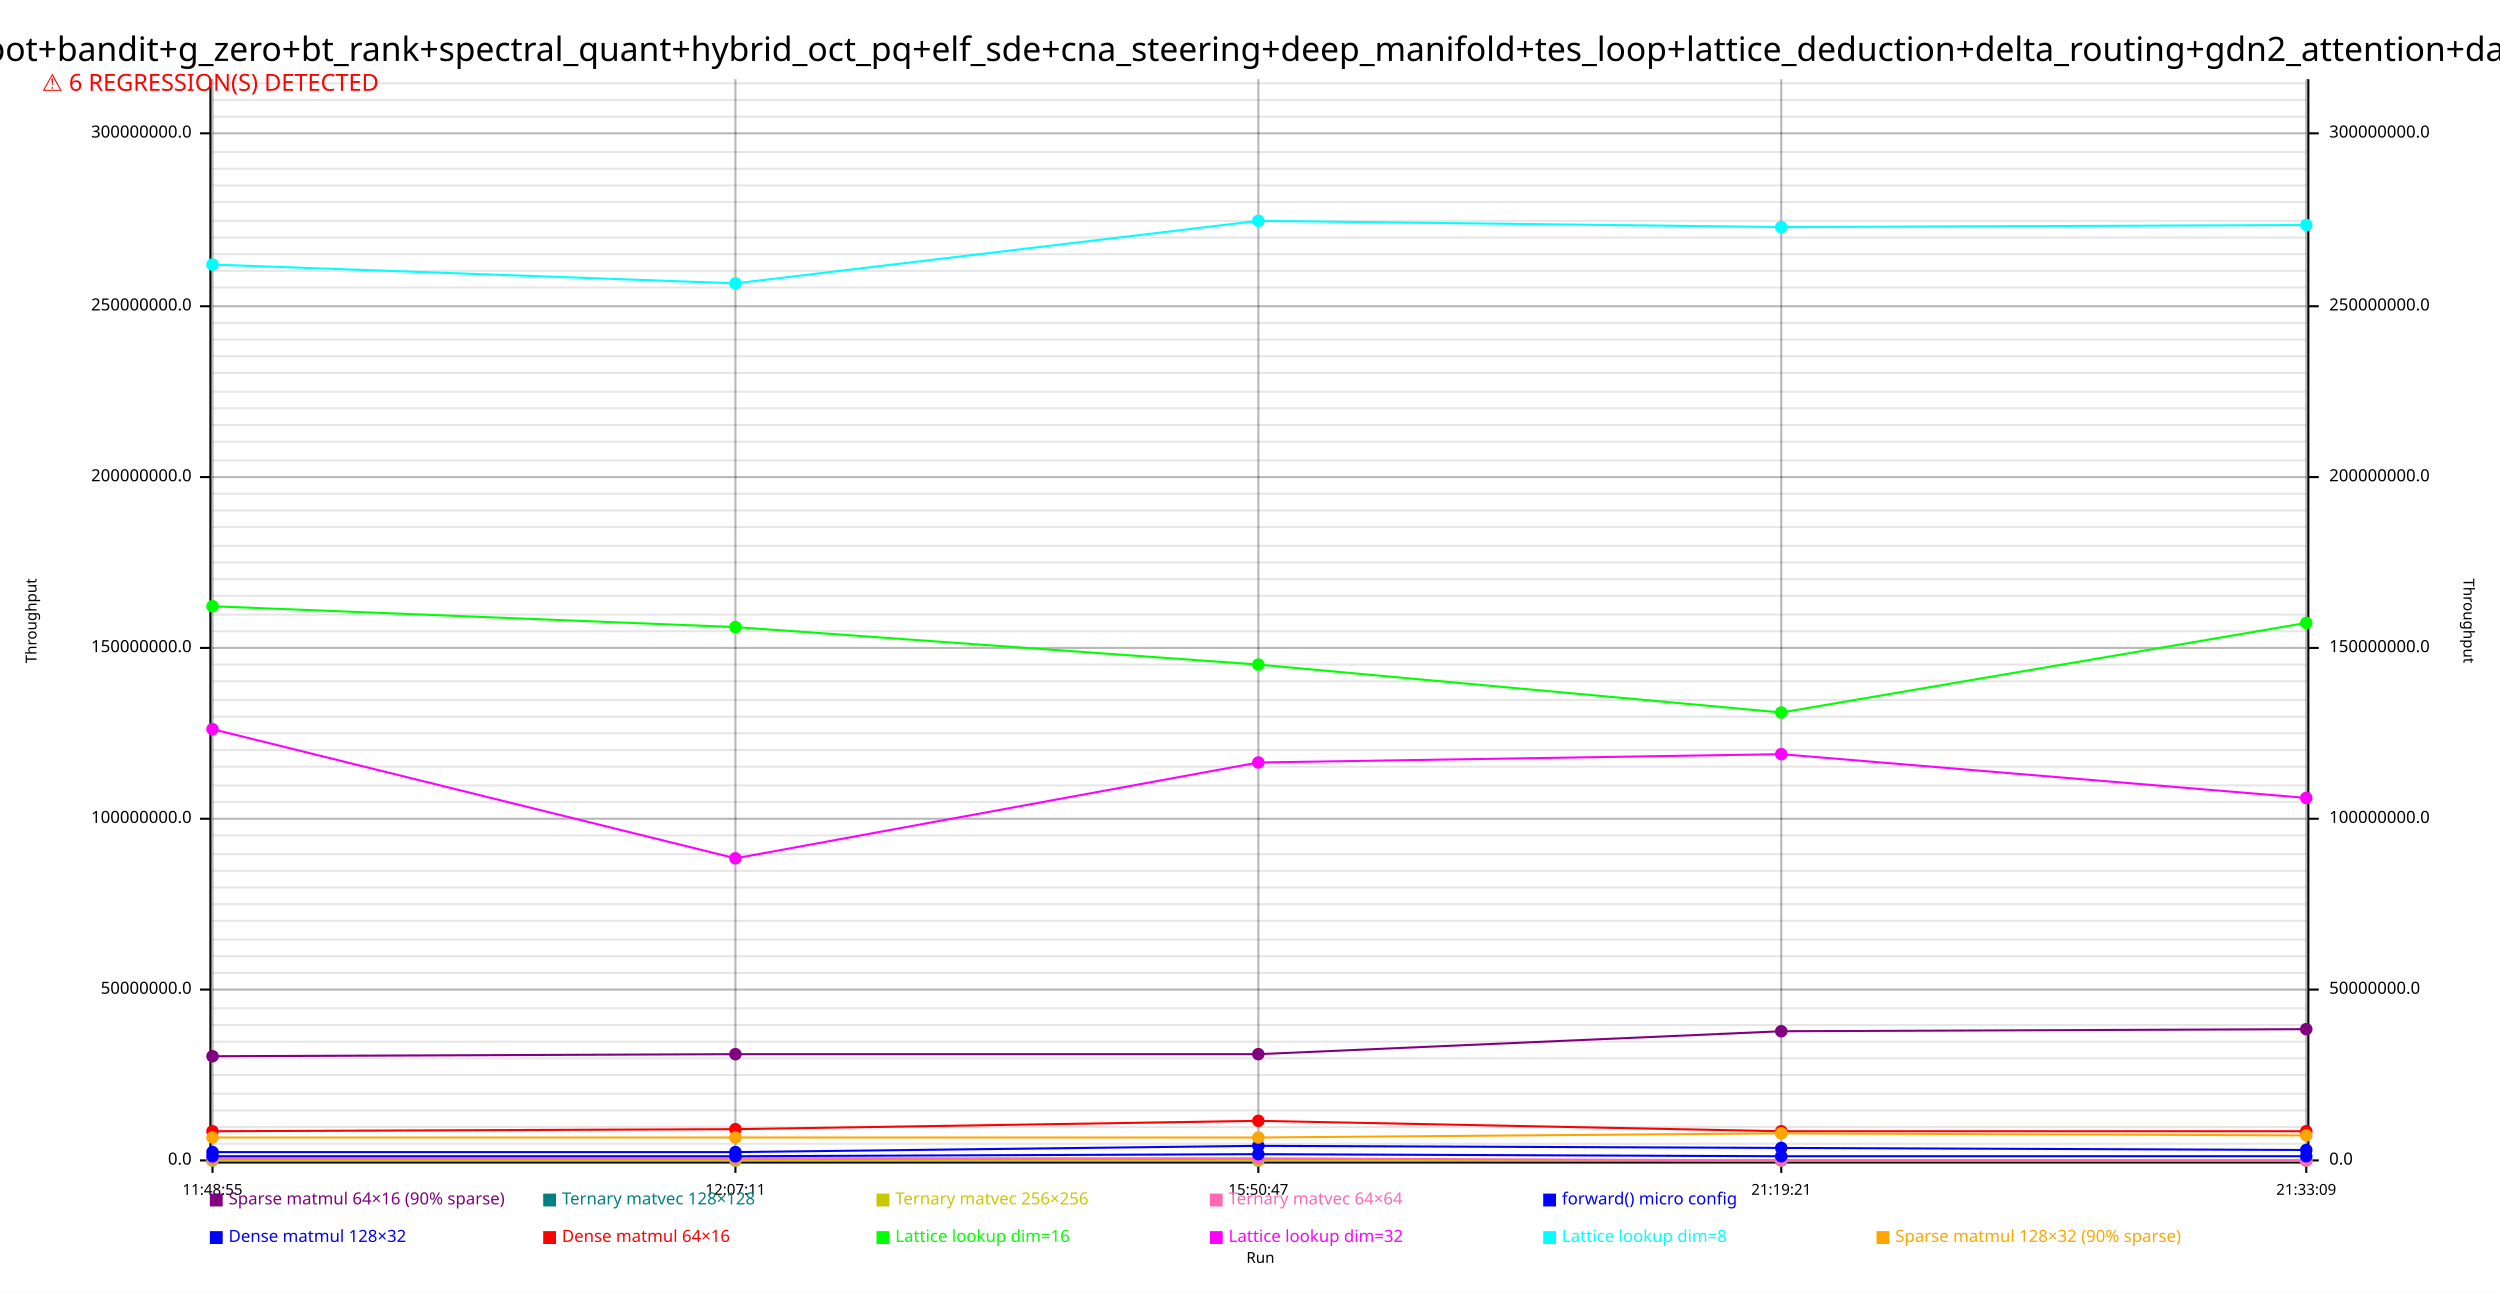
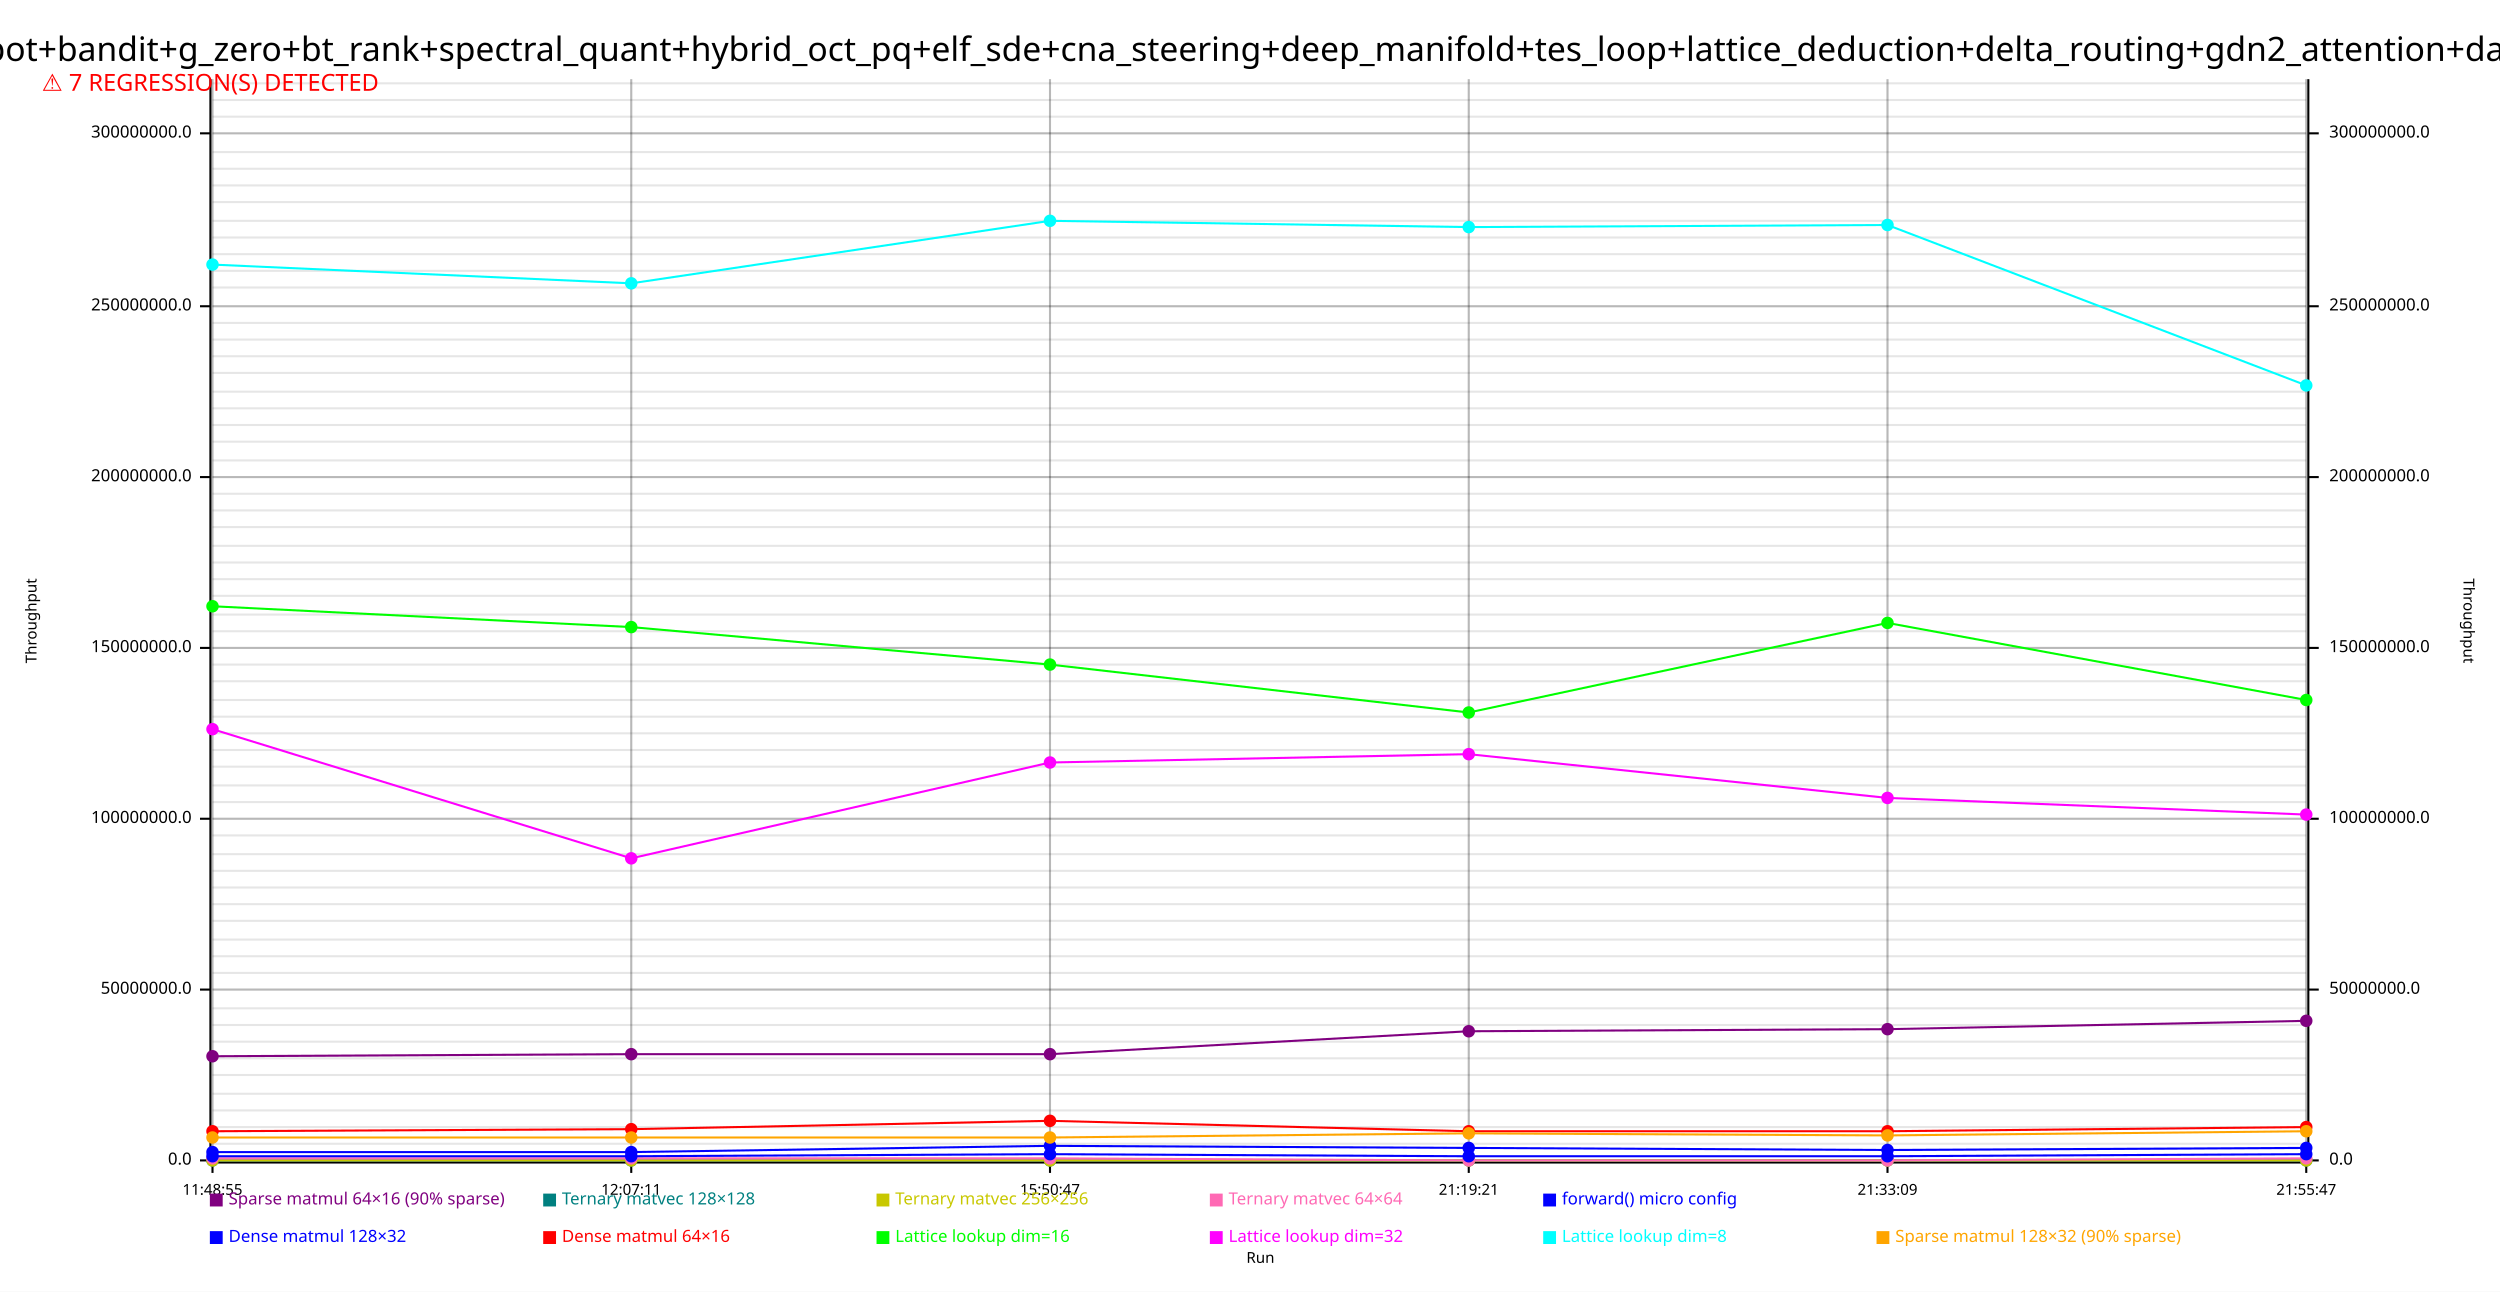
<svg xmlns="http://www.w3.org/2000/svg" width="1200" height="620" viewBox="0 0 1200 620">
  <rect x="0" y="0" width="1200" height="620" opacity="1" fill="#FFFFFF" stroke="none" />
  <text x="600" y="17" dy="0.76em" text-anchor="middle" font-family="sans-serif" font-size="16.129" opacity="1" fill="#000000">
SIMD — Time Series [sparse_mlp+domain_latent+ppot+bandit+g_zero+bt_rank+spectral_quant+hybrid_oct_pq+elf_sde+cna_steering+deep_manifold+tes_loop+lattice_deduction+delta_routing+gdn2_attention+dash_attn+dreamer+lt2_looped+plasma_path+tf_loop]
</text>
  <line opacity="0.1" stroke="#000000" stroke-width="1" x1="102" y1="557" x2="102" y2="38" />
-   <line opacity="0.1" stroke="#000000" stroke-width="1" x1="353" y1="557" x2="353" y2="38" />
-   <line opacity="0.1" stroke="#000000" stroke-width="1" x1="604" y1="557" x2="604" y2="38" />
-   <line opacity="0.1" stroke="#000000" stroke-width="1" x1="855" y1="557" x2="855" y2="38" />
+   <line opacity="0.1" stroke="#000000" stroke-width="1" x1="303" y1="557" x2="303" y2="38" />
+   <line opacity="0.1" stroke="#000000" stroke-width="1" x1="504" y1="557" x2="504" y2="38" />
+   <line opacity="0.1" stroke="#000000" stroke-width="1" x1="705" y1="557" x2="705" y2="38" />
+   <line opacity="0.1" stroke="#000000" stroke-width="1" x1="906" y1="557" x2="906" y2="38" />
  <line opacity="0.1" stroke="#000000" stroke-width="1" x1="1107" y1="557" x2="1107" y2="38" />
  <line opacity="0.1" stroke="#000000" stroke-width="1" x1="102" y1="557" x2="1107" y2="557" />
  <line opacity="0.1" stroke="#000000" stroke-width="1" x1="102" y1="549" x2="1107" y2="549" />
  <line opacity="0.1" stroke="#000000" stroke-width="1" x1="102" y1="541" x2="1107" y2="541" />
  <line opacity="0.1" stroke="#000000" stroke-width="1" x1="102" y1="533" x2="1107" y2="533" />
  <line opacity="0.1" stroke="#000000" stroke-width="1" x1="102" y1="525" x2="1107" y2="525" />
  <line opacity="0.1" stroke="#000000" stroke-width="1" x1="102" y1="516" x2="1107" y2="516" />
  <line opacity="0.1" stroke="#000000" stroke-width="1" x1="102" y1="508" x2="1107" y2="508" />
  <line opacity="0.1" stroke="#000000" stroke-width="1" x1="102" y1="500" x2="1107" y2="500" />
  <line opacity="0.1" stroke="#000000" stroke-width="1" x1="102" y1="492" x2="1107" y2="492" />
  <line opacity="0.1" stroke="#000000" stroke-width="1" x1="102" y1="484" x2="1107" y2="484" />
  <line opacity="0.1" stroke="#000000" stroke-width="1" x1="102" y1="475" x2="1107" y2="475" />
  <line opacity="0.1" stroke="#000000" stroke-width="1" x1="102" y1="467" x2="1107" y2="467" />
  <line opacity="0.1" stroke="#000000" stroke-width="1" x1="102" y1="459" x2="1107" y2="459" />
  <line opacity="0.1" stroke="#000000" stroke-width="1" x1="102" y1="451" x2="1107" y2="451" />
  <line opacity="0.1" stroke="#000000" stroke-width="1" x1="102" y1="442" x2="1107" y2="442" />
  <line opacity="0.1" stroke="#000000" stroke-width="1" x1="102" y1="434" x2="1107" y2="434" />
  <line opacity="0.1" stroke="#000000" stroke-width="1" x1="102" y1="426" x2="1107" y2="426" />
  <line opacity="0.1" stroke="#000000" stroke-width="1" x1="102" y1="418" x2="1107" y2="418" />
  <line opacity="0.1" stroke="#000000" stroke-width="1" x1="102" y1="410" x2="1107" y2="410" />
  <line opacity="0.1" stroke="#000000" stroke-width="1" x1="102" y1="401" x2="1107" y2="401" />
  <line opacity="0.1" stroke="#000000" stroke-width="1" x1="102" y1="393" x2="1107" y2="393" />
  <line opacity="0.1" stroke="#000000" stroke-width="1" x1="102" y1="385" x2="1107" y2="385" />
  <line opacity="0.1" stroke="#000000" stroke-width="1" x1="102" y1="377" x2="1107" y2="377" />
  <line opacity="0.1" stroke="#000000" stroke-width="1" x1="102" y1="368" x2="1107" y2="368" />
  <line opacity="0.1" stroke="#000000" stroke-width="1" x1="102" y1="360" x2="1107" y2="360" />
  <line opacity="0.1" stroke="#000000" stroke-width="1" x1="102" y1="352" x2="1107" y2="352" />
  <line opacity="0.1" stroke="#000000" stroke-width="1" x1="102" y1="344" x2="1107" y2="344" />
  <line opacity="0.1" stroke="#000000" stroke-width="1" x1="102" y1="336" x2="1107" y2="336" />
  <line opacity="0.1" stroke="#000000" stroke-width="1" x1="102" y1="327" x2="1107" y2="327" />
  <line opacity="0.1" stroke="#000000" stroke-width="1" x1="102" y1="319" x2="1107" y2="319" />
  <line opacity="0.1" stroke="#000000" stroke-width="1" x1="102" y1="311" x2="1107" y2="311" />
  <line opacity="0.1" stroke="#000000" stroke-width="1" x1="102" y1="303" x2="1107" y2="303" />
  <line opacity="0.1" stroke="#000000" stroke-width="1" x1="102" y1="295" x2="1107" y2="295" />
  <line opacity="0.1" stroke="#000000" stroke-width="1" x1="102" y1="286" x2="1107" y2="286" />
  <line opacity="0.1" stroke="#000000" stroke-width="1" x1="102" y1="278" x2="1107" y2="278" />
  <line opacity="0.1" stroke="#000000" stroke-width="1" x1="102" y1="270" x2="1107" y2="270" />
  <line opacity="0.1" stroke="#000000" stroke-width="1" x1="102" y1="262" x2="1107" y2="262" />
  <line opacity="0.1" stroke="#000000" stroke-width="1" x1="102" y1="253" x2="1107" y2="253" />
  <line opacity="0.1" stroke="#000000" stroke-width="1" x1="102" y1="245" x2="1107" y2="245" />
  <line opacity="0.1" stroke="#000000" stroke-width="1" x1="102" y1="237" x2="1107" y2="237" />
  <line opacity="0.1" stroke="#000000" stroke-width="1" x1="102" y1="229" x2="1107" y2="229" />
  <line opacity="0.1" stroke="#000000" stroke-width="1" x1="102" y1="221" x2="1107" y2="221" />
  <line opacity="0.1" stroke="#000000" stroke-width="1" x1="102" y1="212" x2="1107" y2="212" />
  <line opacity="0.1" stroke="#000000" stroke-width="1" x1="102" y1="204" x2="1107" y2="204" />
  <line opacity="0.1" stroke="#000000" stroke-width="1" x1="102" y1="196" x2="1107" y2="196" />
  <line opacity="0.1" stroke="#000000" stroke-width="1" x1="102" y1="188" x2="1107" y2="188" />
  <line opacity="0.1" stroke="#000000" stroke-width="1" x1="102" y1="179" x2="1107" y2="179" />
  <line opacity="0.1" stroke="#000000" stroke-width="1" x1="102" y1="171" x2="1107" y2="171" />
  <line opacity="0.1" stroke="#000000" stroke-width="1" x1="102" y1="163" x2="1107" y2="163" />
  <line opacity="0.1" stroke="#000000" stroke-width="1" x1="102" y1="155" x2="1107" y2="155" />
  <line opacity="0.1" stroke="#000000" stroke-width="1" x1="102" y1="147" x2="1107" y2="147" />
  <line opacity="0.1" stroke="#000000" stroke-width="1" x1="102" y1="138" x2="1107" y2="138" />
  <line opacity="0.1" stroke="#000000" stroke-width="1" x1="102" y1="130" x2="1107" y2="130" />
  <line opacity="0.1" stroke="#000000" stroke-width="1" x1="102" y1="122" x2="1107" y2="122" />
  <line opacity="0.1" stroke="#000000" stroke-width="1" x1="102" y1="114" x2="1107" y2="114" />
  <line opacity="0.1" stroke="#000000" stroke-width="1" x1="102" y1="106" x2="1107" y2="106" />
  <line opacity="0.1" stroke="#000000" stroke-width="1" x1="102" y1="97" x2="1107" y2="97" />
  <line opacity="0.1" stroke="#000000" stroke-width="1" x1="102" y1="89" x2="1107" y2="89" />
  <line opacity="0.1" stroke="#000000" stroke-width="1" x1="102" y1="81" x2="1107" y2="81" />
  <line opacity="0.1" stroke="#000000" stroke-width="1" x1="102" y1="73" x2="1107" y2="73" />
  <line opacity="0.1" stroke="#000000" stroke-width="1" x1="102" y1="64" x2="1107" y2="64" />
  <line opacity="0.1" stroke="#000000" stroke-width="1" x1="102" y1="56" x2="1107" y2="56" />
  <line opacity="0.1" stroke="#000000" stroke-width="1" x1="102" y1="48" x2="1107" y2="48" />
  <line opacity="0.1" stroke="#000000" stroke-width="1" x1="102" y1="40" x2="1107" y2="40" />
  <text x="12" y="298" dy="0.76em" text-anchor="middle" font-family="sans-serif" font-size="7.258" opacity="1" fill="#000000" transform="rotate(270, 12, 298)">
Throughput
</text>
  <text x="605" y="608" dy="-0.5ex" text-anchor="middle" font-family="sans-serif" font-size="7.258" opacity="1" fill="#000000">
Run
</text>
  <text x="1188" y="298" dy="0.76em" text-anchor="middle" font-family="sans-serif" font-size="7.258" opacity="1" fill="#000000" transform="rotate(90, 1188, 298)">
Throughput
</text>
  <line opacity="0.2" stroke="#000000" stroke-width="1" x1="102" y1="557" x2="102" y2="38" />
-   <line opacity="0.2" stroke="#000000" stroke-width="1" x1="353" y1="557" x2="353" y2="38" />
-   <line opacity="0.2" stroke="#000000" stroke-width="1" x1="604" y1="557" x2="604" y2="38" />
-   <line opacity="0.2" stroke="#000000" stroke-width="1" x1="855" y1="557" x2="855" y2="38" />
+   <line opacity="0.2" stroke="#000000" stroke-width="1" x1="303" y1="557" x2="303" y2="38" />
+   <line opacity="0.2" stroke="#000000" stroke-width="1" x1="504" y1="557" x2="504" y2="38" />
+   <line opacity="0.2" stroke="#000000" stroke-width="1" x1="705" y1="557" x2="705" y2="38" />
+   <line opacity="0.2" stroke="#000000" stroke-width="1" x1="906" y1="557" x2="906" y2="38" />
  <line opacity="0.2" stroke="#000000" stroke-width="1" x1="1107" y1="557" x2="1107" y2="38" />
  <line opacity="0.2" stroke="#000000" stroke-width="1" x1="102" y1="557" x2="1107" y2="557" />
  <line opacity="0.2" stroke="#000000" stroke-width="1" x1="102" y1="475" x2="1107" y2="475" />
  <line opacity="0.2" stroke="#000000" stroke-width="1" x1="102" y1="393" x2="1107" y2="393" />
  <line opacity="0.2" stroke="#000000" stroke-width="1" x1="102" y1="311" x2="1107" y2="311" />
  <line opacity="0.2" stroke="#000000" stroke-width="1" x1="102" y1="229" x2="1107" y2="229" />
  <line opacity="0.2" stroke="#000000" stroke-width="1" x1="102" y1="147" x2="1107" y2="147" />
  <line opacity="0.2" stroke="#000000" stroke-width="1" x1="102" y1="64" x2="1107" y2="64" />
  <polyline fill="none" opacity="1" stroke="#000000" stroke-width="1" points="101,38 101,557 " />
  <text x="92" y="557" dy="0.5ex" text-anchor="end" font-family="sans-serif" font-size="8.065" opacity="1" fill="#000000">
0.0
</text>
  <polyline fill="none" opacity="1" stroke="#000000" stroke-width="1" points="96,557 101,557 " />
  <text x="92" y="475" dy="0.5ex" text-anchor="end" font-family="sans-serif" font-size="8.065" opacity="1" fill="#000000">
50000000.0
</text>
  <polyline fill="none" opacity="1" stroke="#000000" stroke-width="1" points="96,475 101,475 " />
  <text x="92" y="393" dy="0.5ex" text-anchor="end" font-family="sans-serif" font-size="8.065" opacity="1" fill="#000000">
100000000.0
</text>
  <polyline fill="none" opacity="1" stroke="#000000" stroke-width="1" points="96,393 101,393 " />
  <text x="92" y="311" dy="0.5ex" text-anchor="end" font-family="sans-serif" font-size="8.065" opacity="1" fill="#000000">
150000000.0
</text>
  <polyline fill="none" opacity="1" stroke="#000000" stroke-width="1" points="96,311 101,311 " />
  <text x="92" y="229" dy="0.5ex" text-anchor="end" font-family="sans-serif" font-size="8.065" opacity="1" fill="#000000">
200000000.0
</text>
  <polyline fill="none" opacity="1" stroke="#000000" stroke-width="1" points="96,229 101,229 " />
  <text x="92" y="147" dy="0.5ex" text-anchor="end" font-family="sans-serif" font-size="8.065" opacity="1" fill="#000000">
250000000.0
</text>
  <polyline fill="none" opacity="1" stroke="#000000" stroke-width="1" points="96,147 101,147 " />
  <text x="92" y="64" dy="0.5ex" text-anchor="end" font-family="sans-serif" font-size="8.065" opacity="1" fill="#000000">
300000000.0
</text>
  <polyline fill="none" opacity="1" stroke="#000000" stroke-width="1" points="96,64 101,64 " />
  <polyline fill="none" opacity="1" stroke="#000000" stroke-width="1" points="102,558 1107,558 " />
  <text x="102" y="568" dy="0.76em" text-anchor="middle" font-family="sans-serif" font-size="7.258" opacity="1" fill="#000000">
11:48:55
</text>
  <polyline fill="none" opacity="1" stroke="#000000" stroke-width="1" points="102,558 102,563 " />
-   <text x="353" y="568" dy="0.76em" text-anchor="middle" font-family="sans-serif" font-size="7.258" opacity="1" fill="#000000">
+   <text x="303" y="568" dy="0.76em" text-anchor="middle" font-family="sans-serif" font-size="7.258" opacity="1" fill="#000000">
12:07:11
</text>
-   <polyline fill="none" opacity="1" stroke="#000000" stroke-width="1" points="353,558 353,563 " />
-   <text x="604" y="568" dy="0.76em" text-anchor="middle" font-family="sans-serif" font-size="7.258" opacity="1" fill="#000000">
+   <polyline fill="none" opacity="1" stroke="#000000" stroke-width="1" points="303,558 303,563 " />
+   <text x="504" y="568" dy="0.76em" text-anchor="middle" font-family="sans-serif" font-size="7.258" opacity="1" fill="#000000">
15:50:47
</text>
-   <polyline fill="none" opacity="1" stroke="#000000" stroke-width="1" points="604,558 604,563 " />
-   <text x="855" y="568" dy="0.76em" text-anchor="middle" font-family="sans-serif" font-size="7.258" opacity="1" fill="#000000">
+   <polyline fill="none" opacity="1" stroke="#000000" stroke-width="1" points="504,558 504,563 " />
+   <text x="705" y="568" dy="0.76em" text-anchor="middle" font-family="sans-serif" font-size="7.258" opacity="1" fill="#000000">
21:19:21
</text>
-   <polyline fill="none" opacity="1" stroke="#000000" stroke-width="1" points="855,558 855,563 " />
+   <polyline fill="none" opacity="1" stroke="#000000" stroke-width="1" points="705,558 705,563 " />
+   <text x="906" y="568" dy="0.76em" text-anchor="middle" font-family="sans-serif" font-size="7.258" opacity="1" fill="#000000">
+ 21:33:09
+ </text>
+   <polyline fill="none" opacity="1" stroke="#000000" stroke-width="1" points="906,558 906,563 " />
  <text x="1107" y="568" dy="0.76em" text-anchor="middle" font-family="sans-serif" font-size="7.258" opacity="1" fill="#000000">
- 21:33:09
+ 21:55:47
</text>
  <polyline fill="none" opacity="1" stroke="#000000" stroke-width="1" points="1107,558 1107,563 " />
  <polyline fill="none" opacity="1" stroke="#000000" stroke-width="1" points="1108,38 1108,557 " />
  <text x="1118" y="557" dy="0.5ex" text-anchor="start" font-family="sans-serif" font-size="8.065" opacity="1" fill="#000000">
0.0
</text>
  <polyline fill="none" opacity="1" stroke="#000000" stroke-width="1" points="1108,557 1113,557 " />
  <text x="1118" y="475" dy="0.5ex" text-anchor="start" font-family="sans-serif" font-size="8.065" opacity="1" fill="#000000">
50000000.0
</text>
  <polyline fill="none" opacity="1" stroke="#000000" stroke-width="1" points="1108,475 1113,475 " />
  <text x="1118" y="393" dy="0.5ex" text-anchor="start" font-family="sans-serif" font-size="8.065" opacity="1" fill="#000000">
100000000.0
</text>
  <polyline fill="none" opacity="1" stroke="#000000" stroke-width="1" points="1108,393 1113,393 " />
  <text x="1118" y="311" dy="0.5ex" text-anchor="start" font-family="sans-serif" font-size="8.065" opacity="1" fill="#000000">
150000000.0
</text>
  <polyline fill="none" opacity="1" stroke="#000000" stroke-width="1" points="1108,311 1113,311 " />
  <text x="1118" y="229" dy="0.5ex" text-anchor="start" font-family="sans-serif" font-size="8.065" opacity="1" fill="#000000">
200000000.0
</text>
  <polyline fill="none" opacity="1" stroke="#000000" stroke-width="1" points="1108,229 1113,229 " />
  <text x="1118" y="147" dy="0.5ex" text-anchor="start" font-family="sans-serif" font-size="8.065" opacity="1" fill="#000000">
250000000.0
</text>
  <polyline fill="none" opacity="1" stroke="#000000" stroke-width="1" points="1108,147 1113,147 " />
  <text x="1118" y="64" dy="0.5ex" text-anchor="start" font-family="sans-serif" font-size="8.065" opacity="1" fill="#000000">
300000000.0
</text>
  <polyline fill="none" opacity="1" stroke="#000000" stroke-width="1" points="1108,64 1113,64 " />
-   <polyline fill="none" opacity="1" stroke="#0000FF" stroke-width="1" points="102,553 353,553 604,550 855,551 1107,552 " />
+   <polyline fill="none" opacity="1" stroke="#0000FF" stroke-width="1" points="102,553 303,553 504,550 705,551 906,552 1107,551 " />
  <circle cx="102" cy="553" r="3" opacity="1" fill="#0000FF" stroke="none" stroke-width="1" />
-   <circle cx="353" cy="553" r="3" opacity="1" fill="#0000FF" stroke="none" stroke-width="1" />
-   <circle cx="604" cy="550" r="3" opacity="1" fill="#0000FF" stroke="none" stroke-width="1" />
-   <circle cx="855" cy="551" r="3" opacity="1" fill="#0000FF" stroke="none" stroke-width="1" />
-   <circle cx="1107" cy="552" r="3" opacity="1" fill="#0000FF" stroke="none" stroke-width="1" />
+   <circle cx="303" cy="553" r="3" opacity="1" fill="#0000FF" stroke="none" stroke-width="1" />
+   <circle cx="504" cy="550" r="3" opacity="1" fill="#0000FF" stroke="none" stroke-width="1" />
+   <circle cx="705" cy="551" r="3" opacity="1" fill="#0000FF" stroke="none" stroke-width="1" />
+   <circle cx="906" cy="552" r="3" opacity="1" fill="#0000FF" stroke="none" stroke-width="1" />
+   <circle cx="1107" cy="551" r="3" opacity="1" fill="#0000FF" stroke="none" stroke-width="1" />
  <text x="100" y="590" dy="0.76em" text-anchor="start" font-family="sans-serif" font-size="8.065" opacity="1" fill="#0000FF">
■ Dense matmul 128×32
</text>
-   <polyline fill="none" opacity="1" stroke="#FF0000" stroke-width="1" points="102,543 353,542 604,538 855,543 1107,543 " />
+   <polyline fill="none" opacity="1" stroke="#FF0000" stroke-width="1" points="102,543 303,542 504,538 705,543 906,543 1107,541 " />
  <circle cx="102" cy="543" r="3" opacity="1" fill="#FF0000" stroke="none" stroke-width="1" />
-   <circle cx="353" cy="542" r="3" opacity="1" fill="#FF0000" stroke="none" stroke-width="1" />
-   <circle cx="604" cy="538" r="3" opacity="1" fill="#FF0000" stroke="none" stroke-width="1" />
-   <circle cx="855" cy="543" r="3" opacity="1" fill="#FF0000" stroke="none" stroke-width="1" />
-   <circle cx="1107" cy="543" r="3" opacity="1" fill="#FF0000" stroke="none" stroke-width="1" />
+   <circle cx="303" cy="542" r="3" opacity="1" fill="#FF0000" stroke="none" stroke-width="1" />
+   <circle cx="504" cy="538" r="3" opacity="1" fill="#FF0000" stroke="none" stroke-width="1" />
+   <circle cx="705" cy="543" r="3" opacity="1" fill="#FF0000" stroke="none" stroke-width="1" />
+   <circle cx="906" cy="543" r="3" opacity="1" fill="#FF0000" stroke="none" stroke-width="1" />
+   <circle cx="1107" cy="541" r="3" opacity="1" fill="#FF0000" stroke="none" stroke-width="1" />
  <text x="260" y="590" dy="0.76em" text-anchor="start" font-family="sans-serif" font-size="8.065" opacity="1" fill="#FF0000">
■ Dense matmul 64×16
</text>
-   <polyline fill="none" opacity="1" stroke="#00FF00" stroke-width="1" points="102,291 353,301 604,319 855,342 1107,299 " />
+   <polyline fill="none" opacity="1" stroke="#00FF00" stroke-width="1" points="102,291 303,301 504,319 705,342 906,299 1107,336 " />
  <circle cx="102" cy="291" r="3" opacity="1" fill="#00FF00" stroke="none" stroke-width="1" />
-   <circle cx="353" cy="301" r="3" opacity="1" fill="#00FF00" stroke="none" stroke-width="1" />
-   <circle cx="604" cy="319" r="3" opacity="1" fill="#00FF00" stroke="none" stroke-width="1" />
-   <circle cx="855" cy="342" r="3" opacity="1" fill="#00FF00" stroke="none" stroke-width="1" />
-   <circle cx="1107" cy="299" r="3" opacity="1" fill="#00FF00" stroke="none" stroke-width="1" />
+   <circle cx="303" cy="301" r="3" opacity="1" fill="#00FF00" stroke="none" stroke-width="1" />
+   <circle cx="504" cy="319" r="3" opacity="1" fill="#00FF00" stroke="none" stroke-width="1" />
+   <circle cx="705" cy="342" r="3" opacity="1" fill="#00FF00" stroke="none" stroke-width="1" />
+   <circle cx="906" cy="299" r="3" opacity="1" fill="#00FF00" stroke="none" stroke-width="1" />
+   <circle cx="1107" cy="336" r="3" opacity="1" fill="#00FF00" stroke="none" stroke-width="1" />
  <text x="420" y="590" dy="0.76em" text-anchor="start" font-family="sans-serif" font-size="8.065" opacity="1" fill="#00FF00">
■ Lattice lookup dim=16
</text>
-   <polyline fill="none" opacity="1" stroke="#FF00FF" stroke-width="1" points="102,350 353,412 604,366 855,362 1107,383 " />
+   <polyline fill="none" opacity="1" stroke="#FF00FF" stroke-width="1" points="102,350 303,412 504,366 705,362 906,383 1107,391 " />
  <circle cx="102" cy="350" r="3" opacity="1" fill="#FF00FF" stroke="none" stroke-width="1" />
-   <circle cx="353" cy="412" r="3" opacity="1" fill="#FF00FF" stroke="none" stroke-width="1" />
-   <circle cx="604" cy="366" r="3" opacity="1" fill="#FF00FF" stroke="none" stroke-width="1" />
-   <circle cx="855" cy="362" r="3" opacity="1" fill="#FF00FF" stroke="none" stroke-width="1" />
-   <circle cx="1107" cy="383" r="3" opacity="1" fill="#FF00FF" stroke="none" stroke-width="1" />
+   <circle cx="303" cy="412" r="3" opacity="1" fill="#FF00FF" stroke="none" stroke-width="1" />
+   <circle cx="504" cy="366" r="3" opacity="1" fill="#FF00FF" stroke="none" stroke-width="1" />
+   <circle cx="705" cy="362" r="3" opacity="1" fill="#FF00FF" stroke="none" stroke-width="1" />
+   <circle cx="906" cy="383" r="3" opacity="1" fill="#FF00FF" stroke="none" stroke-width="1" />
+   <circle cx="1107" cy="391" r="3" opacity="1" fill="#FF00FF" stroke="none" stroke-width="1" />
  <text x="580" y="590" dy="0.76em" text-anchor="start" font-family="sans-serif" font-size="8.065" opacity="1" fill="#FF00FF">
■ Lattice lookup dim=32
</text>
-   <polyline fill="none" opacity="1" stroke="#00FFFF" stroke-width="1" points="102,127 353,136 604,106 855,109 1107,108 " />
+   <polyline fill="none" opacity="1" stroke="#00FFFF" stroke-width="1" points="102,127 303,136 504,106 705,109 906,108 1107,185 " />
  <circle cx="102" cy="127" r="3" opacity="1" fill="#00FFFF" stroke="none" stroke-width="1" />
-   <circle cx="353" cy="136" r="3" opacity="1" fill="#00FFFF" stroke="none" stroke-width="1" />
-   <circle cx="604" cy="106" r="3" opacity="1" fill="#00FFFF" stroke="none" stroke-width="1" />
-   <circle cx="855" cy="109" r="3" opacity="1" fill="#00FFFF" stroke="none" stroke-width="1" />
-   <circle cx="1107" cy="108" r="3" opacity="1" fill="#00FFFF" stroke="none" stroke-width="1" />
+   <circle cx="303" cy="136" r="3" opacity="1" fill="#00FFFF" stroke="none" stroke-width="1" />
+   <circle cx="504" cy="106" r="3" opacity="1" fill="#00FFFF" stroke="none" stroke-width="1" />
+   <circle cx="705" cy="109" r="3" opacity="1" fill="#00FFFF" stroke="none" stroke-width="1" />
+   <circle cx="906" cy="108" r="3" opacity="1" fill="#00FFFF" stroke="none" stroke-width="1" />
+   <circle cx="1107" cy="185" r="3" opacity="1" fill="#00FFFF" stroke="none" stroke-width="1" />
  <text x="740" y="590" dy="0.76em" text-anchor="start" font-family="sans-serif" font-size="8.065" opacity="1" fill="#00FFFF">
■ Lattice lookup dim=8
</text>
-   <polyline fill="none" opacity="1" stroke="#FFA500" stroke-width="1" points="102,546 353,546 604,546 855,544 1107,545 " />
+   <polyline fill="none" opacity="1" stroke="#FFA500" stroke-width="1" points="102,546 303,546 504,546 705,544 906,545 1107,543 " />
  <circle cx="102" cy="546" r="3" opacity="1" fill="#FFA500" stroke="none" stroke-width="1" />
-   <circle cx="353" cy="546" r="3" opacity="1" fill="#FFA500" stroke="none" stroke-width="1" />
-   <circle cx="604" cy="546" r="3" opacity="1" fill="#FFA500" stroke="none" stroke-width="1" />
-   <circle cx="855" cy="544" r="3" opacity="1" fill="#FFA500" stroke="none" stroke-width="1" />
-   <circle cx="1107" cy="545" r="3" opacity="1" fill="#FFA500" stroke="none" stroke-width="1" />
+   <circle cx="303" cy="546" r="3" opacity="1" fill="#FFA500" stroke="none" stroke-width="1" />
+   <circle cx="504" cy="546" r="3" opacity="1" fill="#FFA500" stroke="none" stroke-width="1" />
+   <circle cx="705" cy="544" r="3" opacity="1" fill="#FFA500" stroke="none" stroke-width="1" />
+   <circle cx="906" cy="545" r="3" opacity="1" fill="#FFA500" stroke="none" stroke-width="1" />
+   <circle cx="1107" cy="543" r="3" opacity="1" fill="#FFA500" stroke="none" stroke-width="1" />
  <text x="900" y="590" dy="0.76em" text-anchor="start" font-family="sans-serif" font-size="8.065" opacity="1" fill="#FFA500">
■ Sparse matmul 128×32 (90% sparse)
</text>
-   <polyline fill="none" opacity="1" stroke="#800080" stroke-width="1" points="102,507 353,506 604,506 855,495 1107,494 " />
+   <polyline fill="none" opacity="1" stroke="#800080" stroke-width="1" points="102,507 303,506 504,506 705,495 906,494 1107,490 " />
  <circle cx="102" cy="507" r="3" opacity="1" fill="#800080" stroke="none" stroke-width="1" />
-   <circle cx="353" cy="506" r="3" opacity="1" fill="#800080" stroke="none" stroke-width="1" />
-   <circle cx="604" cy="506" r="3" opacity="1" fill="#800080" stroke="none" stroke-width="1" />
-   <circle cx="855" cy="495" r="3" opacity="1" fill="#800080" stroke="none" stroke-width="1" />
-   <circle cx="1107" cy="494" r="3" opacity="1" fill="#800080" stroke="none" stroke-width="1" />
+   <circle cx="303" cy="506" r="3" opacity="1" fill="#800080" stroke="none" stroke-width="1" />
+   <circle cx="504" cy="506" r="3" opacity="1" fill="#800080" stroke="none" stroke-width="1" />
+   <circle cx="705" cy="495" r="3" opacity="1" fill="#800080" stroke="none" stroke-width="1" />
+   <circle cx="906" cy="494" r="3" opacity="1" fill="#800080" stroke="none" stroke-width="1" />
+   <circle cx="1107" cy="490" r="3" opacity="1" fill="#800080" stroke="none" stroke-width="1" />
  <text x="100" y="572" dy="0.76em" text-anchor="start" font-family="sans-serif" font-size="8.065" opacity="1" fill="#800080">
■ Sparse matmul 64×16 (90% sparse)
</text>
-   <polyline fill="none" opacity="1" stroke="#008080" stroke-width="1" points="102,557 353,557 604,557 855,557 1107,557 " />
+   <polyline fill="none" opacity="1" stroke="#008080" stroke-width="1" points="102,557 303,557 504,557 705,557 906,557 1107,557 " />
  <circle cx="102" cy="557" r="3" opacity="1" fill="#008080" stroke="none" stroke-width="1" />
-   <circle cx="353" cy="557" r="3" opacity="1" fill="#008080" stroke="none" stroke-width="1" />
-   <circle cx="604" cy="557" r="3" opacity="1" fill="#008080" stroke="none" stroke-width="1" />
-   <circle cx="855" cy="557" r="3" opacity="1" fill="#008080" stroke="none" stroke-width="1" />
+   <circle cx="303" cy="557" r="3" opacity="1" fill="#008080" stroke="none" stroke-width="1" />
+   <circle cx="504" cy="557" r="3" opacity="1" fill="#008080" stroke="none" stroke-width="1" />
+   <circle cx="705" cy="557" r="3" opacity="1" fill="#008080" stroke="none" stroke-width="1" />
+   <circle cx="906" cy="557" r="3" opacity="1" fill="#008080" stroke="none" stroke-width="1" />
  <circle cx="1107" cy="557" r="3" opacity="1" fill="#008080" stroke="none" stroke-width="1" />
  <text x="260" y="572" dy="0.76em" text-anchor="start" font-family="sans-serif" font-size="8.065" opacity="1" fill="#008080">
■ Ternary matvec 128×128
</text>
-   <polyline fill="none" opacity="1" stroke="#C8C800" stroke-width="1" points="102,557 353,557 604,557 855,557 1107,557 " />
+   <polyline fill="none" opacity="1" stroke="#C8C800" stroke-width="1" points="102,557 303,557 504,557 705,557 906,557 1107,557 " />
  <circle cx="102" cy="557" r="3" opacity="1" fill="#C8C800" stroke="none" stroke-width="1" />
-   <circle cx="353" cy="557" r="3" opacity="1" fill="#C8C800" stroke="none" stroke-width="1" />
-   <circle cx="604" cy="557" r="3" opacity="1" fill="#C8C800" stroke="none" stroke-width="1" />
-   <circle cx="855" cy="557" r="3" opacity="1" fill="#C8C800" stroke="none" stroke-width="1" />
+   <circle cx="303" cy="557" r="3" opacity="1" fill="#C8C800" stroke="none" stroke-width="1" />
+   <circle cx="504" cy="557" r="3" opacity="1" fill="#C8C800" stroke="none" stroke-width="1" />
+   <circle cx="705" cy="557" r="3" opacity="1" fill="#C8C800" stroke="none" stroke-width="1" />
+   <circle cx="906" cy="557" r="3" opacity="1" fill="#C8C800" stroke="none" stroke-width="1" />
  <circle cx="1107" cy="557" r="3" opacity="1" fill="#C8C800" stroke="none" stroke-width="1" />
  <text x="420" y="572" dy="0.76em" text-anchor="start" font-family="sans-serif" font-size="8.065" opacity="1" fill="#C8C800">
■ Ternary matvec 256×256
</text>
-   <polyline fill="none" opacity="1" stroke="#FF69B4" stroke-width="1" points="102,556 353,556 604,556 855,557 1107,557 " />
+   <polyline fill="none" opacity="1" stroke="#FF69B4" stroke-width="1" points="102,556 303,556 504,556 705,557 906,557 1107,556 " />
  <circle cx="102" cy="556" r="3" opacity="1" fill="#FF69B4" stroke="none" stroke-width="1" />
-   <circle cx="353" cy="556" r="3" opacity="1" fill="#FF69B4" stroke="none" stroke-width="1" />
-   <circle cx="604" cy="556" r="3" opacity="1" fill="#FF69B4" stroke="none" stroke-width="1" />
-   <circle cx="855" cy="557" r="3" opacity="1" fill="#FF69B4" stroke="none" stroke-width="1" />
-   <circle cx="1107" cy="557" r="3" opacity="1" fill="#FF69B4" stroke="none" stroke-width="1" />
+   <circle cx="303" cy="556" r="3" opacity="1" fill="#FF69B4" stroke="none" stroke-width="1" />
+   <circle cx="504" cy="556" r="3" opacity="1" fill="#FF69B4" stroke="none" stroke-width="1" />
+   <circle cx="705" cy="557" r="3" opacity="1" fill="#FF69B4" stroke="none" stroke-width="1" />
+   <circle cx="906" cy="557" r="3" opacity="1" fill="#FF69B4" stroke="none" stroke-width="1" />
+   <circle cx="1107" cy="556" r="3" opacity="1" fill="#FF69B4" stroke="none" stroke-width="1" />
  <text x="580" y="572" dy="0.76em" text-anchor="start" font-family="sans-serif" font-size="8.065" opacity="1" fill="#FF69B4">
■ Ternary matvec 64×64
</text>
-   <polyline fill="none" opacity="1" stroke="#0000FF" stroke-width="1" points="102,555 353,555 604,554 855,555 1107,555 " />
+   <polyline fill="none" opacity="1" stroke="#0000FF" stroke-width="1" points="102,555 303,555 504,554 705,555 906,555 1107,554 " />
  <circle cx="102" cy="555" r="3" opacity="1" fill="#0000FF" stroke="none" stroke-width="1" />
-   <circle cx="353" cy="555" r="3" opacity="1" fill="#0000FF" stroke="none" stroke-width="1" />
-   <circle cx="604" cy="554" r="3" opacity="1" fill="#0000FF" stroke="none" stroke-width="1" />
-   <circle cx="855" cy="555" r="3" opacity="1" fill="#0000FF" stroke="none" stroke-width="1" />
-   <circle cx="1107" cy="555" r="3" opacity="1" fill="#0000FF" stroke="none" stroke-width="1" />
+   <circle cx="303" cy="555" r="3" opacity="1" fill="#0000FF" stroke="none" stroke-width="1" />
+   <circle cx="504" cy="554" r="3" opacity="1" fill="#0000FF" stroke="none" stroke-width="1" />
+   <circle cx="705" cy="555" r="3" opacity="1" fill="#0000FF" stroke="none" stroke-width="1" />
+   <circle cx="906" cy="555" r="3" opacity="1" fill="#0000FF" stroke="none" stroke-width="1" />
+   <circle cx="1107" cy="554" r="3" opacity="1" fill="#0000FF" stroke="none" stroke-width="1" />
  <text x="740" y="572" dy="0.76em" text-anchor="start" font-family="sans-serif" font-size="8.065" opacity="1" fill="#0000FF">
■ forward() micro config
</text>
  <text x="20" y="35" dy="0.76em" text-anchor="start" font-family="sans-serif" font-size="11.29" opacity="1" fill="#FF0000">
- ⚠ 6 REGRESSION(S) DETECTED
+ ⚠ 7 REGRESSION(S) DETECTED
</text>
</svg>
